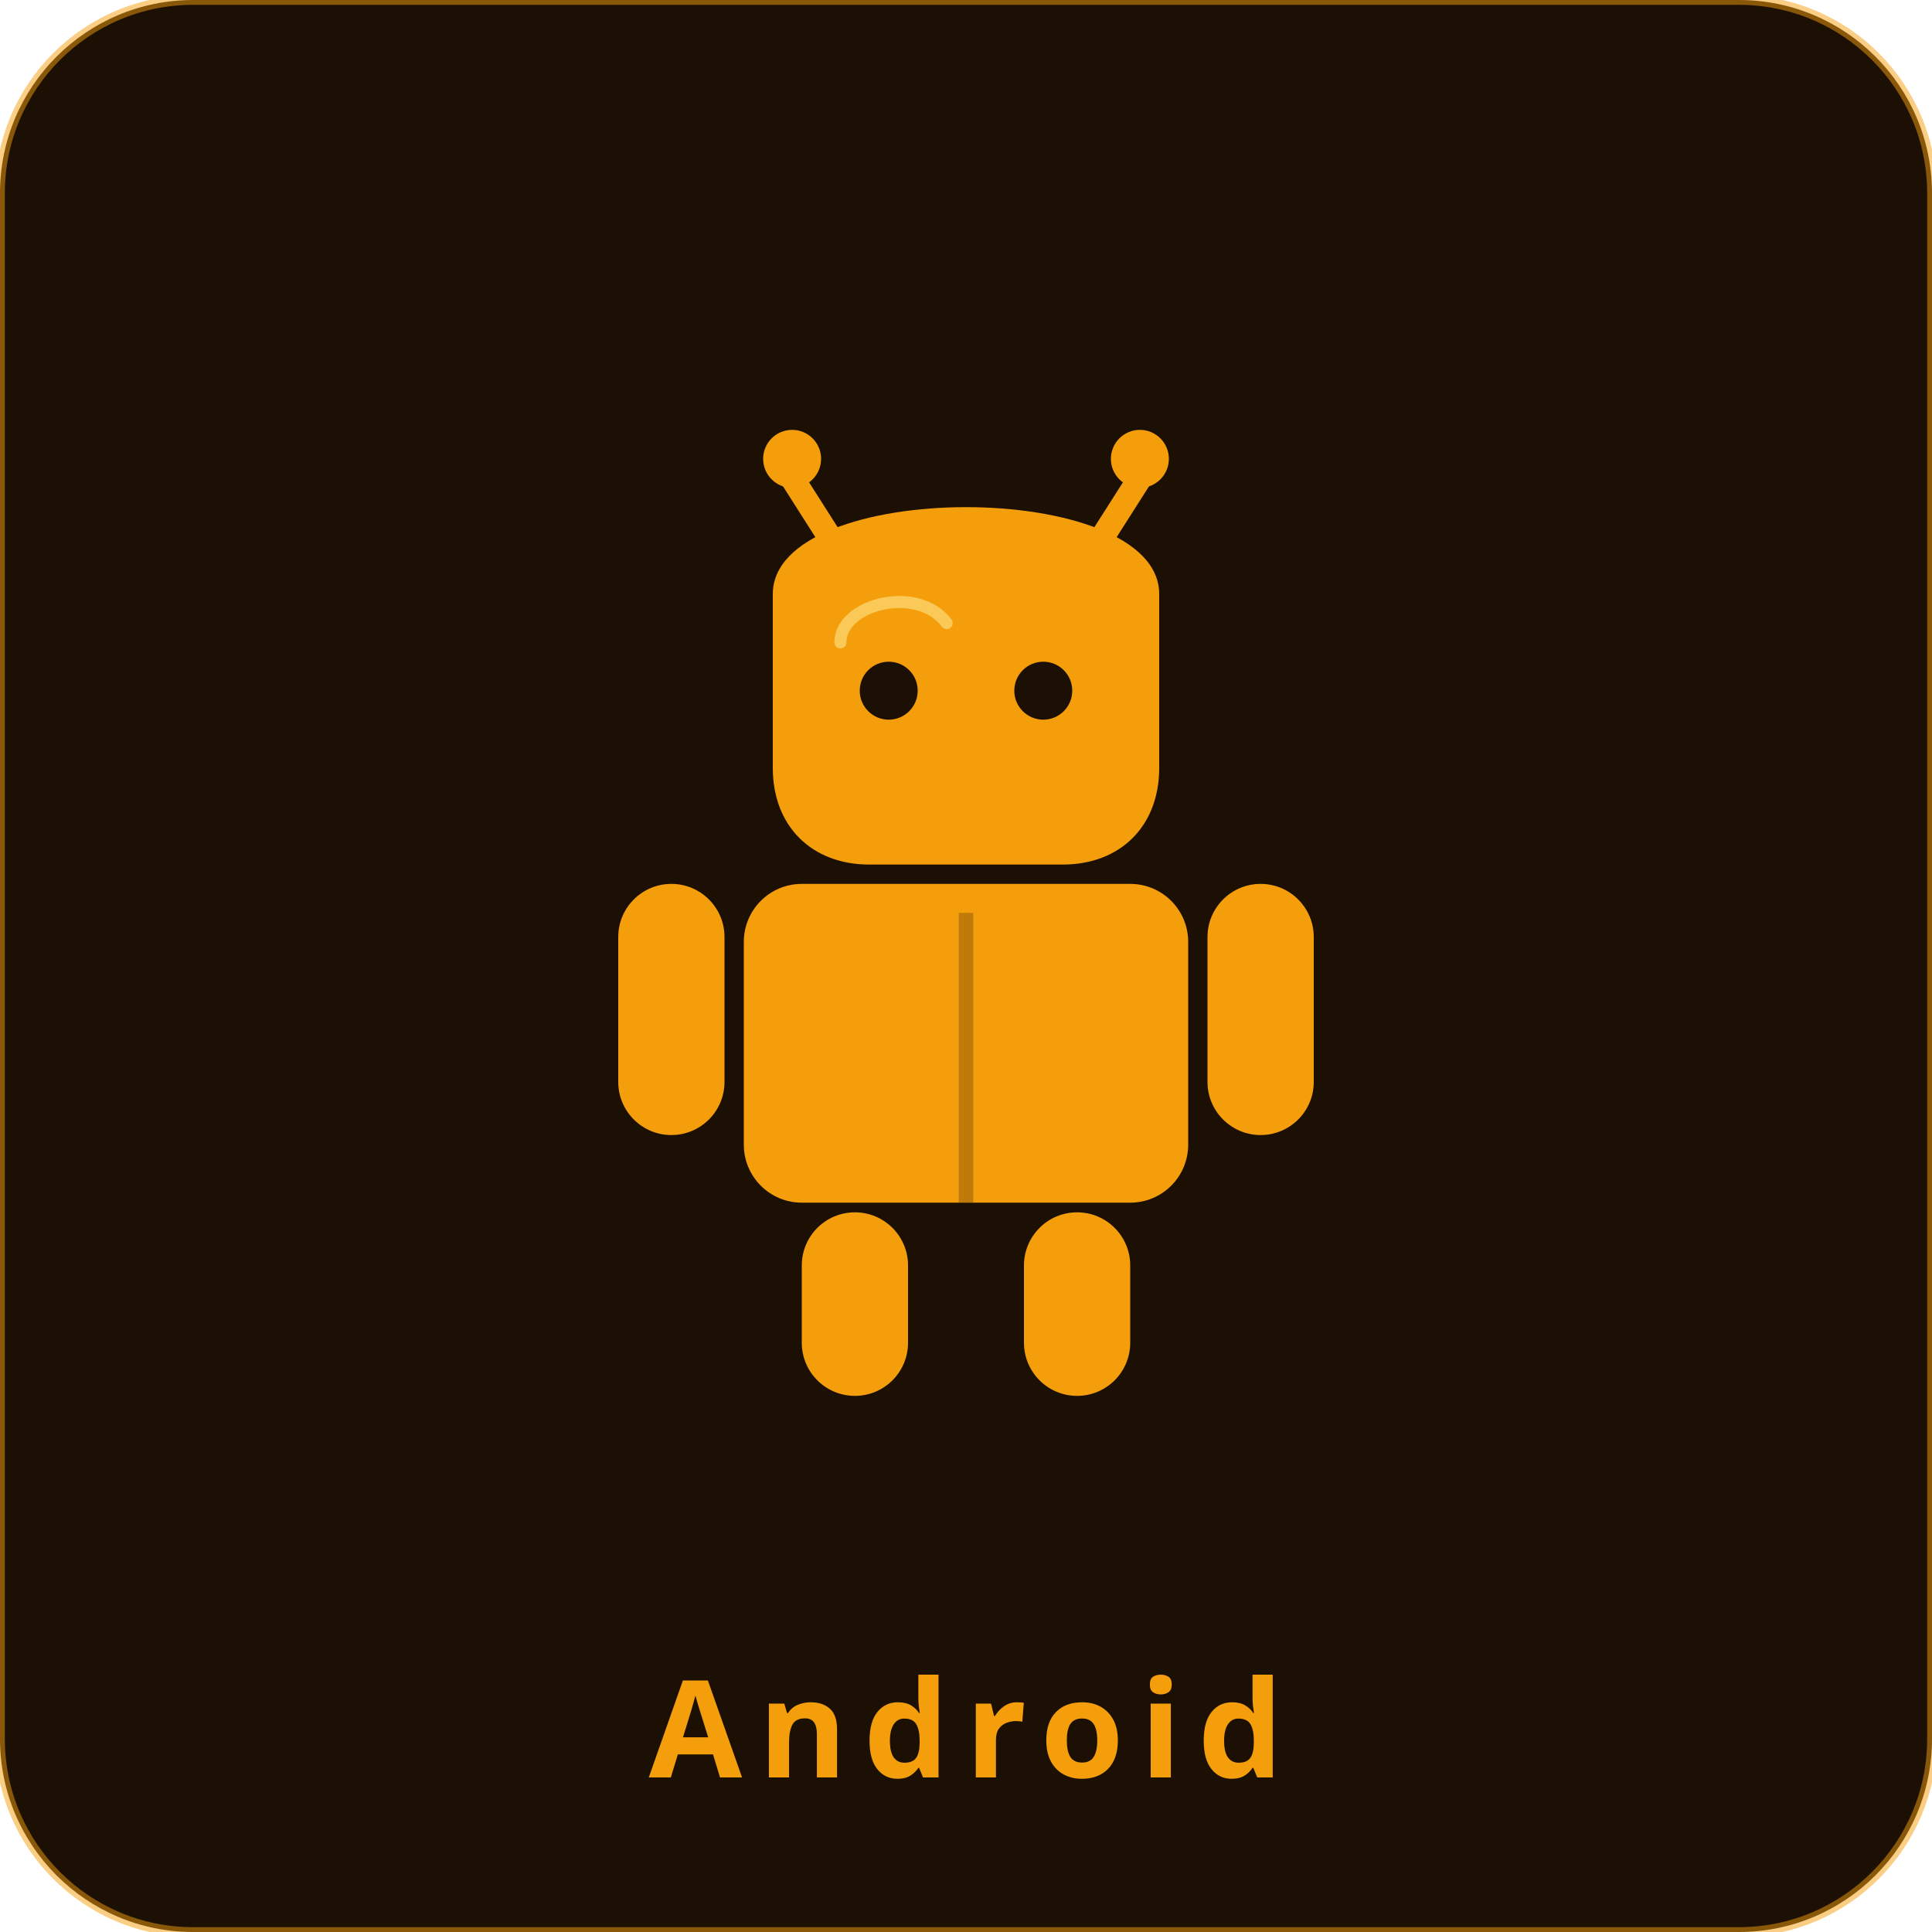
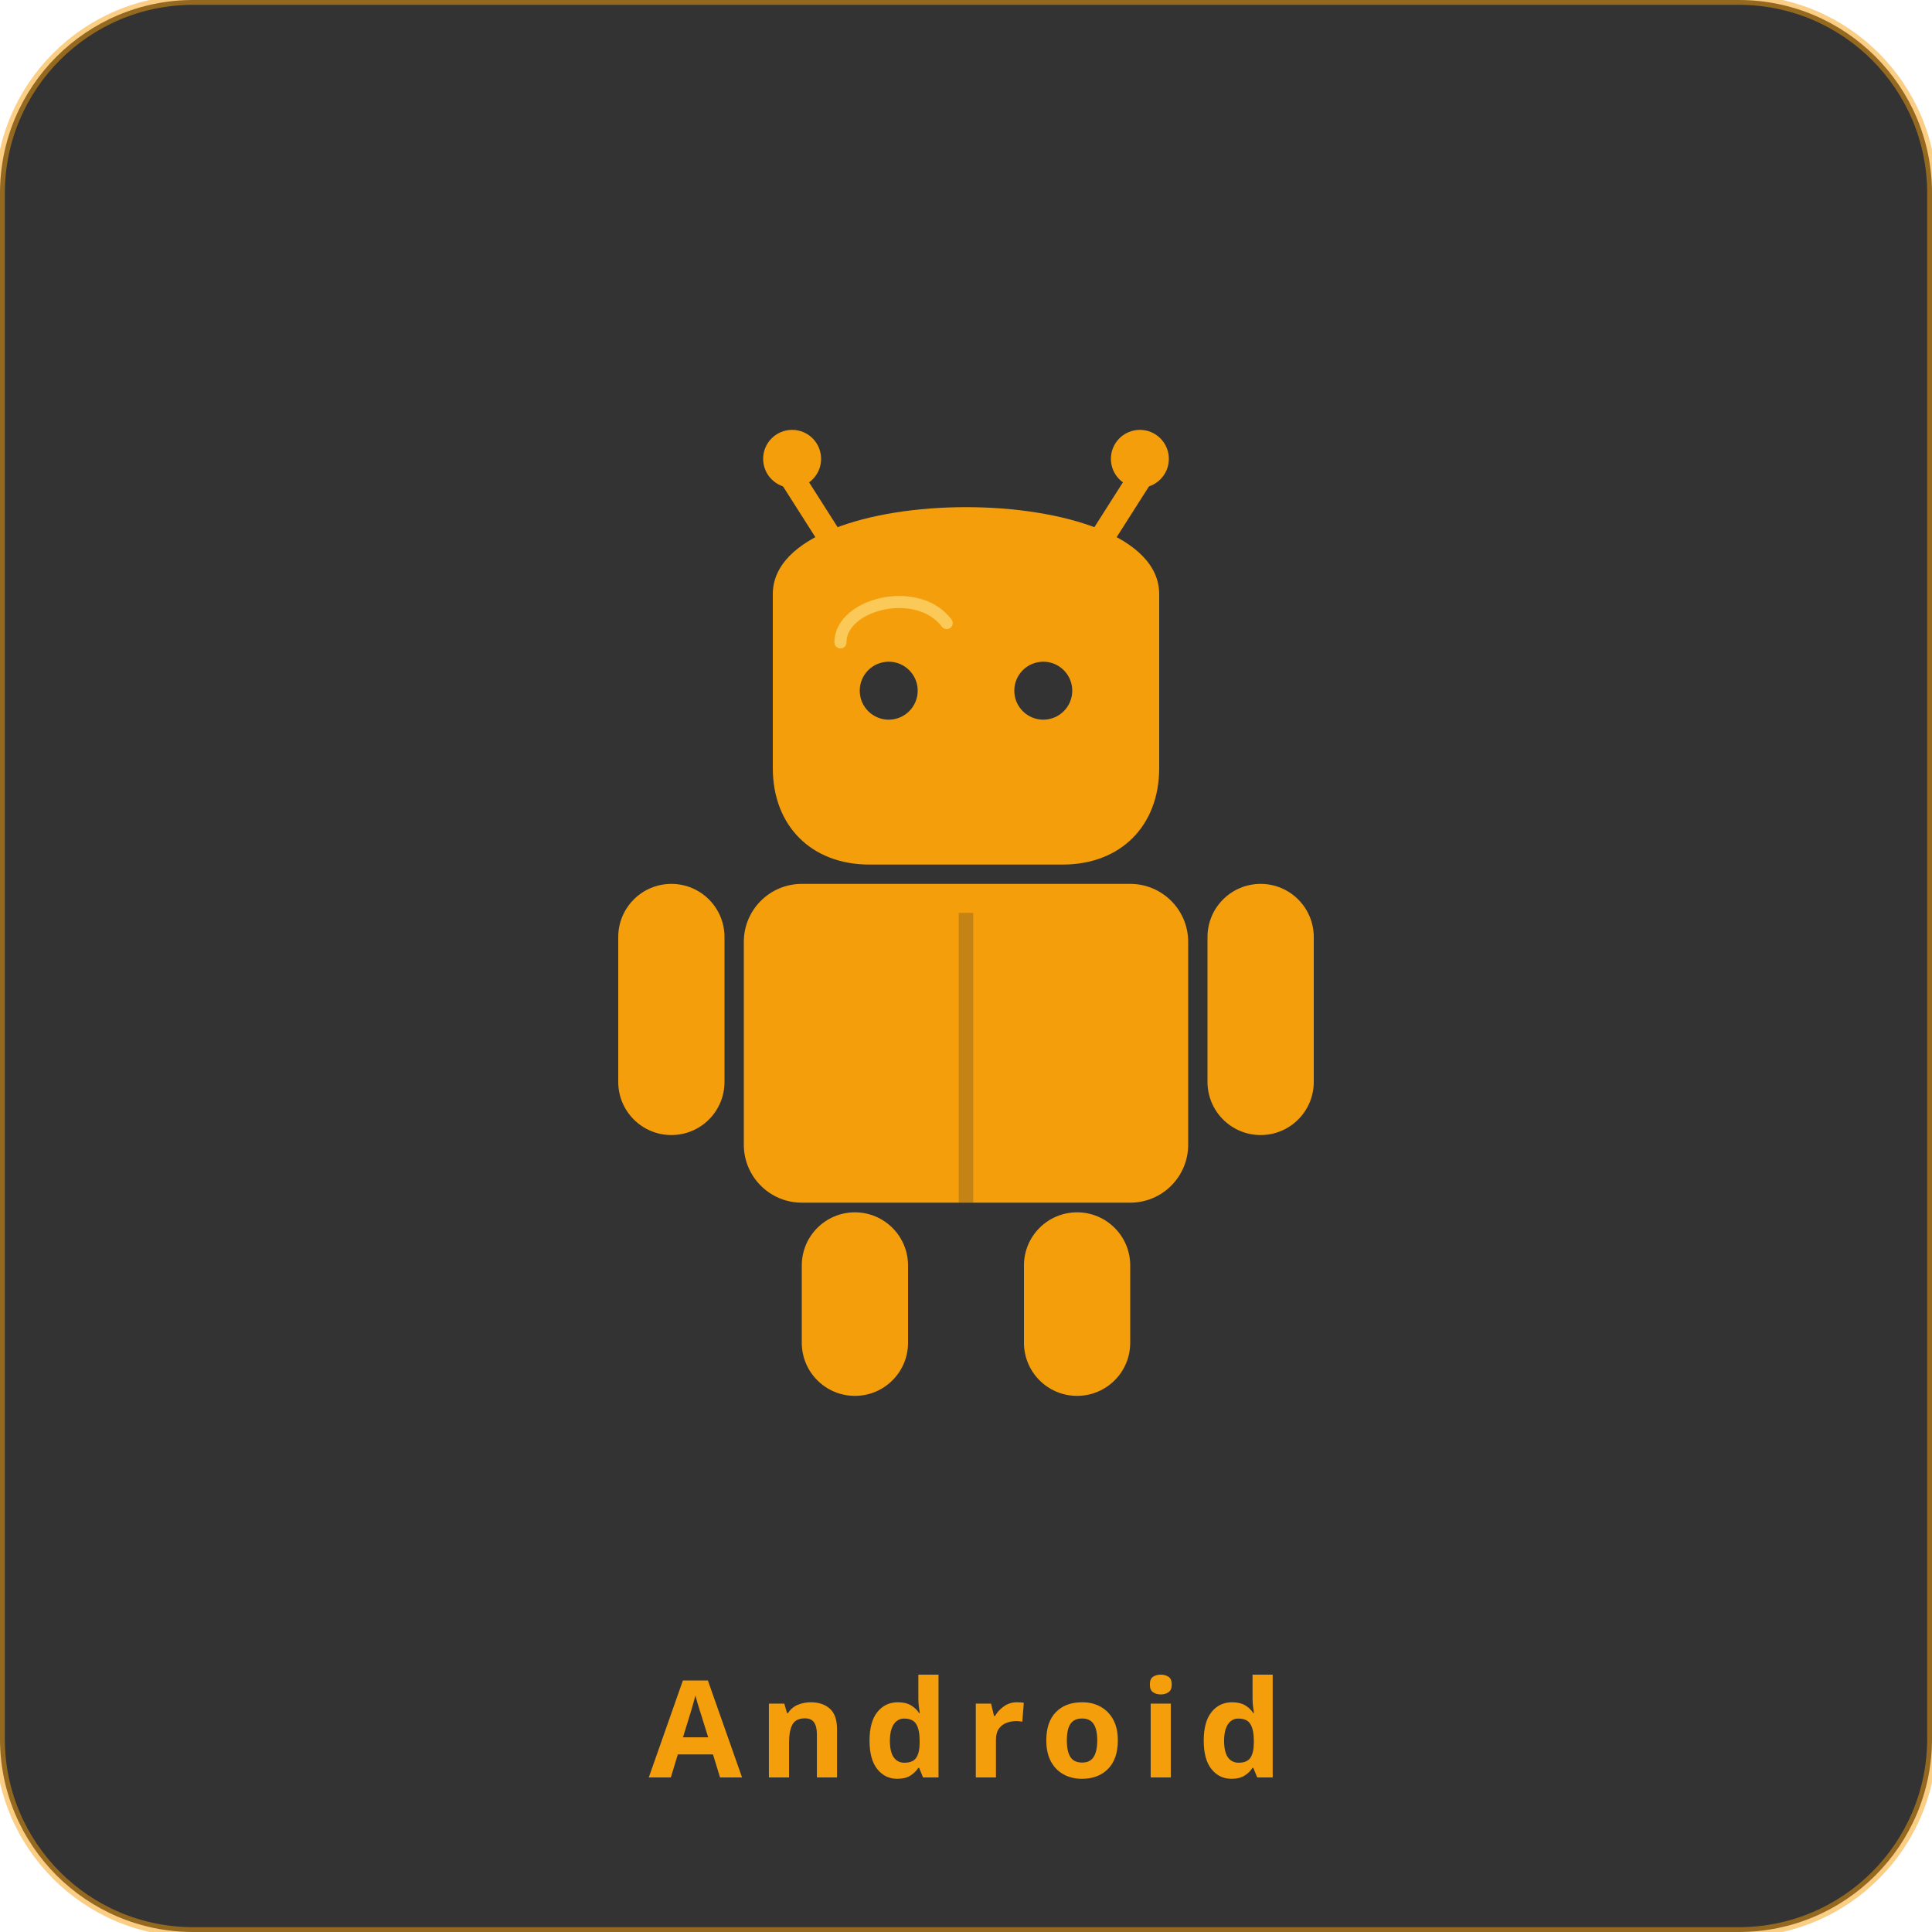
<svg xmlns="http://www.w3.org/2000/svg" width="400" height="400" viewBox="0 0 400 400" role="img">
-   <rect width="400" height="400" rx="40" fill="#1C1005" />
+   <rect width="400" height="400" rx="40" fill="#333333" />
  <rect width="400" height="400" rx="40" fill="none" stroke="#F59E0B" stroke-width="2" opacity="0.5" />
  <g transform="translate(200, 195)">
    <line x1="-22" y1="-74" x2="-36" y2="-96" stroke="#F59E0B" stroke-width="5" stroke-linecap="round" />
    <line x1="22" y1="-74" x2="36" y2="-96" stroke="#F59E0B" stroke-width="5" stroke-linecap="round" />
    <circle cx="-36" cy="-100" r="6" fill="#F59E0B" />
    <circle cx="36" cy="-100" r="6" fill="#F59E0B" />
    <path d="M-40,-72 C-40,-96 40,-96 40,-72 L40,-36 C40,-24 32,-16 20,-16 L-20,-16 C-32,-16 -40,-24 -40,-36 Z" fill="#F59E0B" />
-     <circle cx="-16" cy="-52" r="6" fill="#1C1005" />
-     <circle cx="16" cy="-52" r="6" fill="#1C1005" />
+     <circle cx="-16" cy="-52" r="6" fill="#333333" />
+     <circle cx="16" cy="-52" r="6" fill="#333333" />
    <rect x="-46" y="-12" width="92" height="66" rx="12" fill="#F59E0B" />
    <rect x="-72" y="-12" width="22" height="52" rx="11" fill="#F59E0B" />
    <rect x="50" y="-12" width="22" height="52" rx="11" fill="#F59E0B" />
    <rect x="-34" y="56" width="22" height="38" rx="11" fill="#F59E0B" />
    <rect x="12" y="56" width="22" height="38" rx="11" fill="#F59E0B" />
-     <line x1="0" y1="-6" x2="0" y2="54" stroke="#1C1005" stroke-width="3" opacity="0.25" />
+     <line x1="0" y1="-6" x2="0" y2="54" stroke="#333333" stroke-width="3" opacity="0.25" />
    <path d="M-26,-62 C-26,-70 -10,-74 -4,-66" stroke="#FDE68A" stroke-width="2.5" fill="none" stroke-linecap="round" opacity="0.6" />
  </g>
  <text x="200" y="368" font-family="system-ui, sans-serif" font-size="28" font-weight="600" fill="#F59E0B" text-anchor="middle" letter-spacing="0.12em">Android</text>
</svg>
